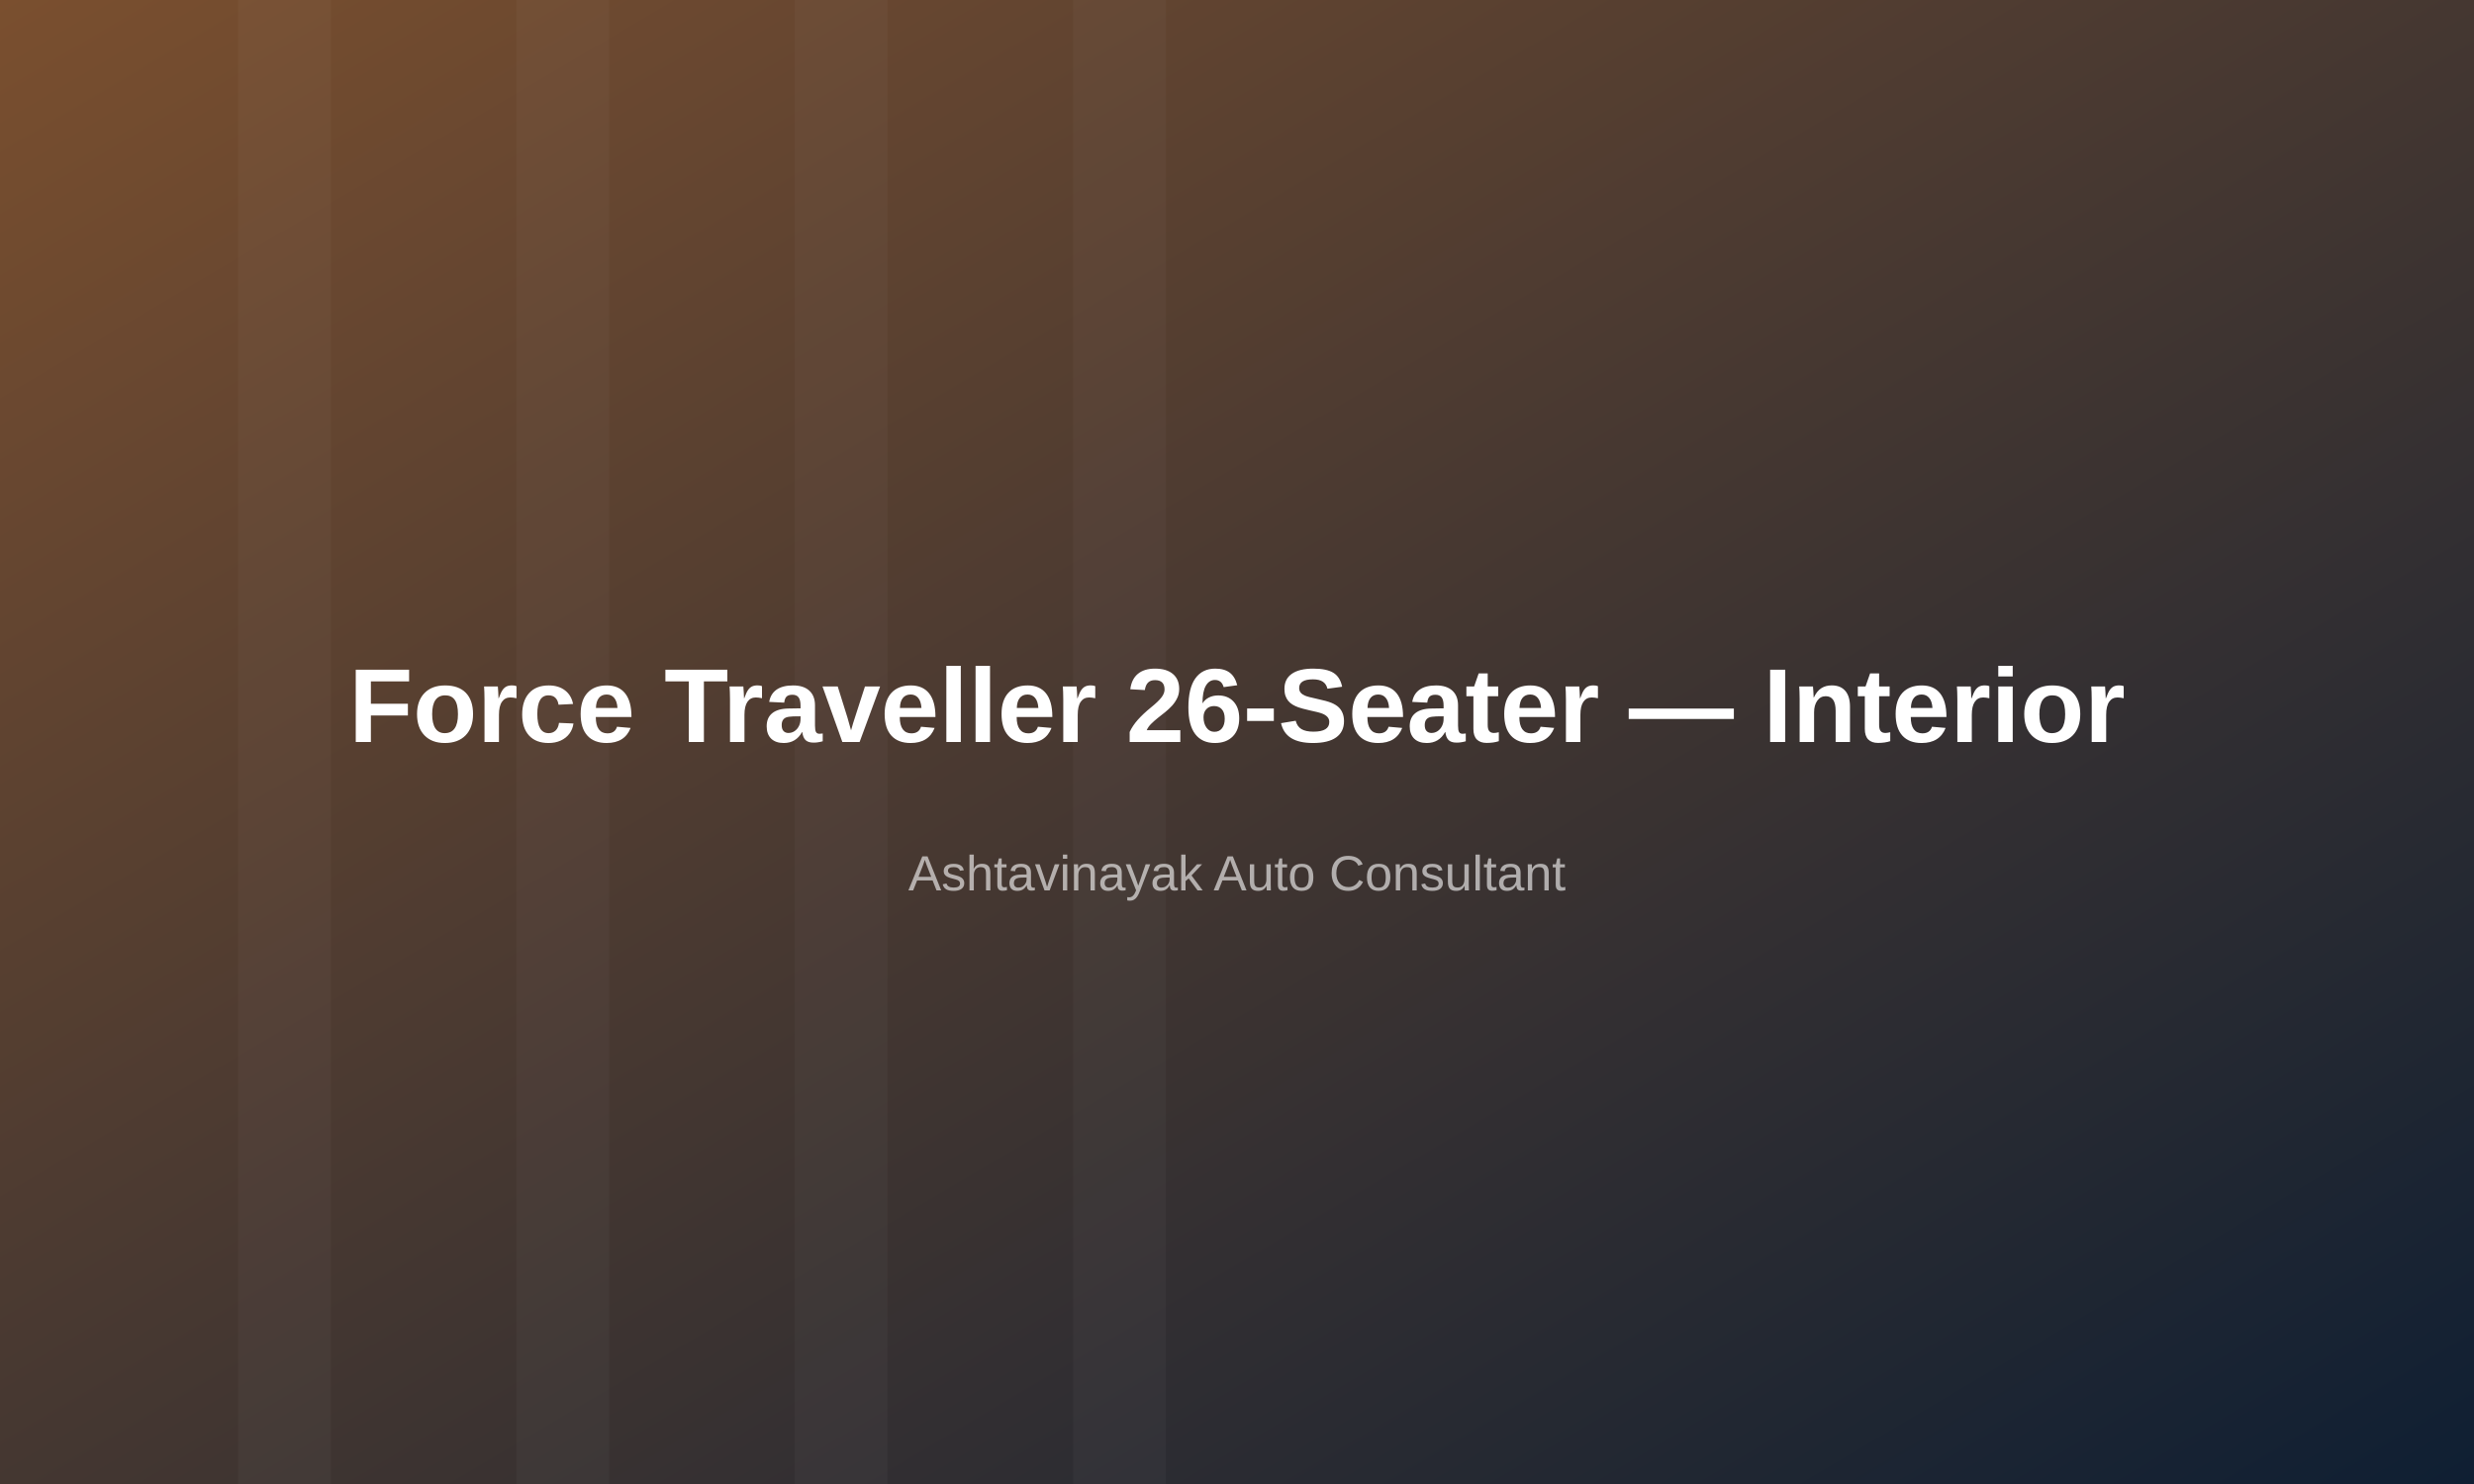
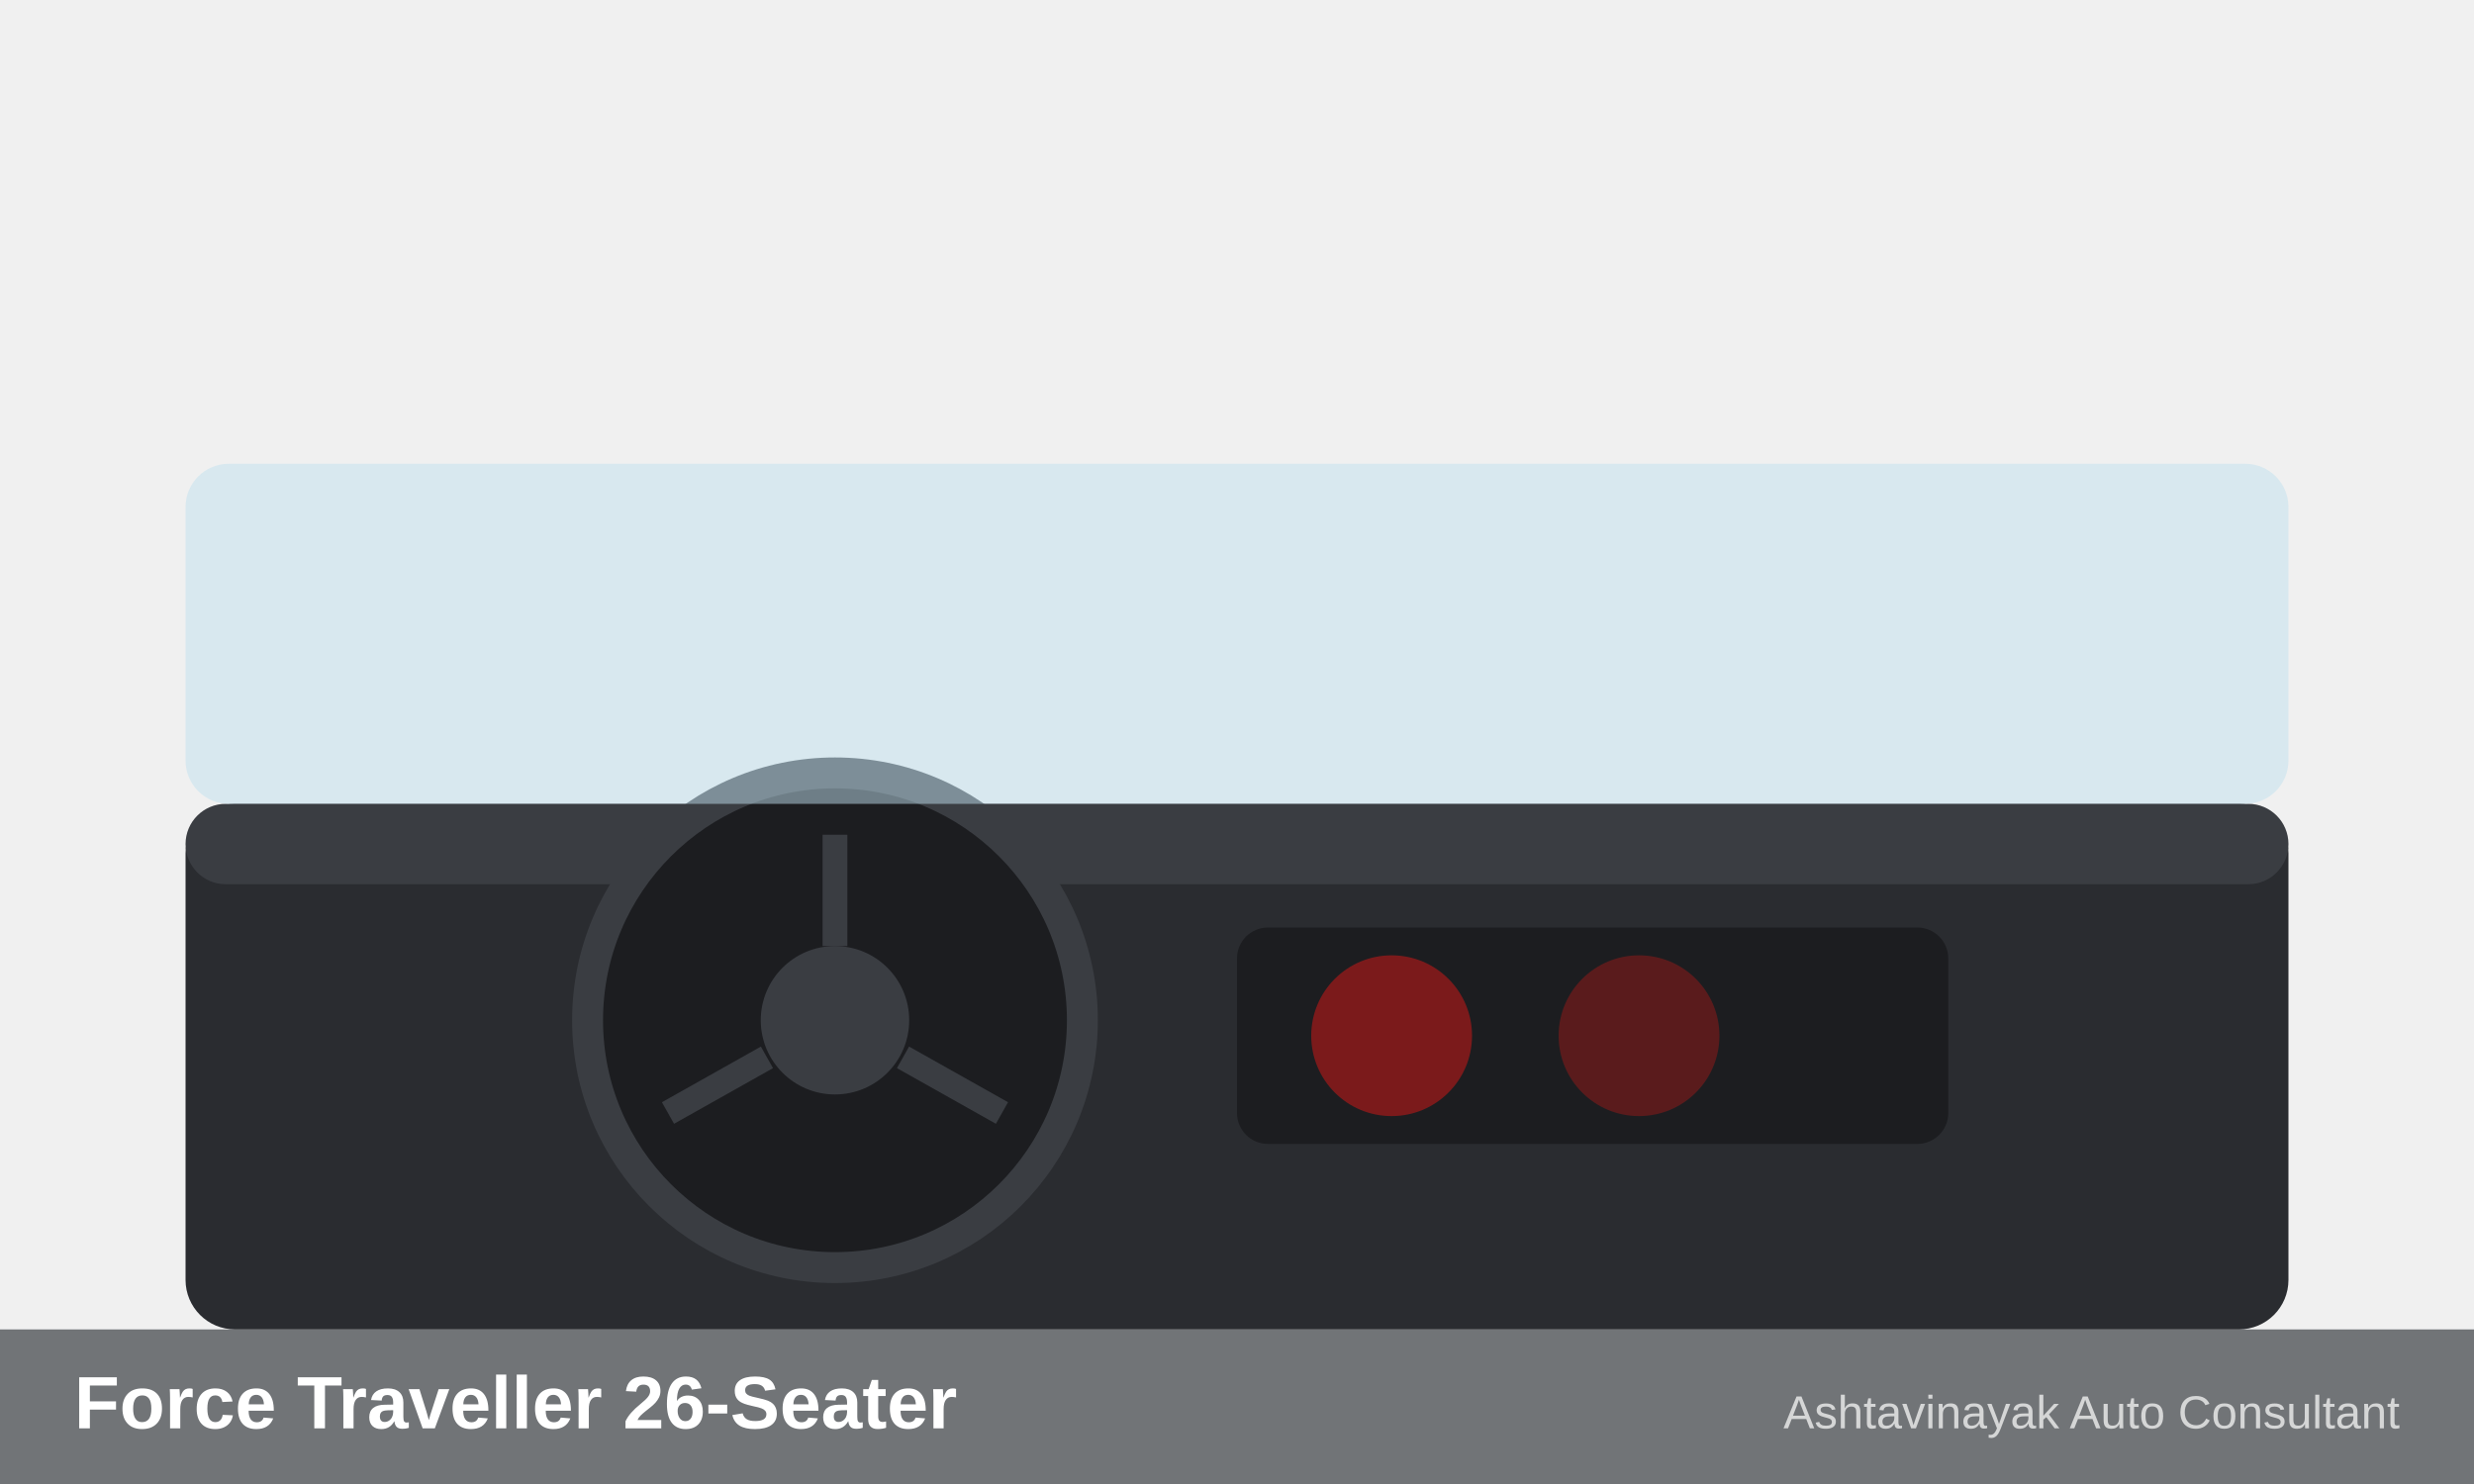
<svg xmlns="http://www.w3.org/2000/svg" width="800" height="480" viewBox="0 0 800 480">
  <defs>
-     <linearGradient id="g41" x1="0" y1="0" x2="1" y2="1">
-       <stop offset="0" stop-color="#7a4f2f" />
-       <stop offset="1" stop-color="#0f1f33" />
+     <linearGradient id="sky" x1="0" y1="0" x2="0" y2="1">
+       <stop offset="0" stop-color="#4a5568" />
+       <stop offset="1" stop-color="#20232a" />
    </linearGradient>
  </defs>
-   <rect width="800" height="480" fill="url(#g41)" />
-   <rect x="77" y="0" width="30" height="480" fill="white" opacity="0.03" />
-   <rect x="167" y="0" width="30" height="480" fill="white" opacity="0.03" />
-   <rect x="257" y="0" width="30" height="480" fill="white" opacity="0.03" />
-   <rect x="347" y="0" width="30" height="480" fill="white" opacity="0.03" />
-   <text x="50%" y="50%" text-anchor="middle" font-family="Arial, sans-serif" font-size="34" font-weight="700" fill="white">Force Traveller 26-Seater — Interior</text>
-   <text x="50%" y="60%" text-anchor="middle" font-family="Arial, sans-serif" font-size="16" fill="rgba(255,255,255,0.6)">Ashtavinayak Auto Consultant</text>
+   <rect x="60" y="260" width="680" height="170" rx="16" fill="#2a2c30" />
+   <rect x="60" y="260" width="680" height="26" rx="13" fill="#3a3d42" />
+   <circle cx="270" cy="330" r="80" fill="#1c1d20" />
+   <circle cx="270" cy="330" r="80" fill="none" stroke="#3a3d42" stroke-width="10" />
+   <circle cx="270" cy="330" r="24" fill="#3a3d42" />
+   <line x1="270" y1="270" x2="270" y2="306" stroke="#3a3d42" stroke-width="8" />
+   <line x1="216" y1="360" x2="248" y2="342" stroke="#3a3d42" stroke-width="8" />
+   <line x1="324" y1="360" x2="292" y2="342" stroke="#3a3d42" stroke-width="8" />
+   <rect x="400" y="300" width="230" height="70" rx="10" fill="#1c1d20" />
+   <circle cx="450" cy="335" r="26" fill="#8c1a1a" opacity="0.85" />
+   <circle cx="530" cy="335" r="26" fill="#8c1a1a" opacity="0.55" />
+   <rect x="60" y="150" width="680" height="110" rx="14" fill="#bfe0ee" opacity="0.5" />
+   <rect x="0" y="430" width="800" height="50" fill="rgba(10,15,20,0.55)" />
+   <text x="24" y="462" font-family="Arial, sans-serif" font-size="24" font-weight="700" fill="white">Force Traveller 26-Seater</text>
+   <text x="776" y="462" text-anchor="end" font-family="Arial, sans-serif" font-size="15" fill="rgba(255,255,255,0.7)">Ashtavinayak Auto Consultant</text>
</svg>
